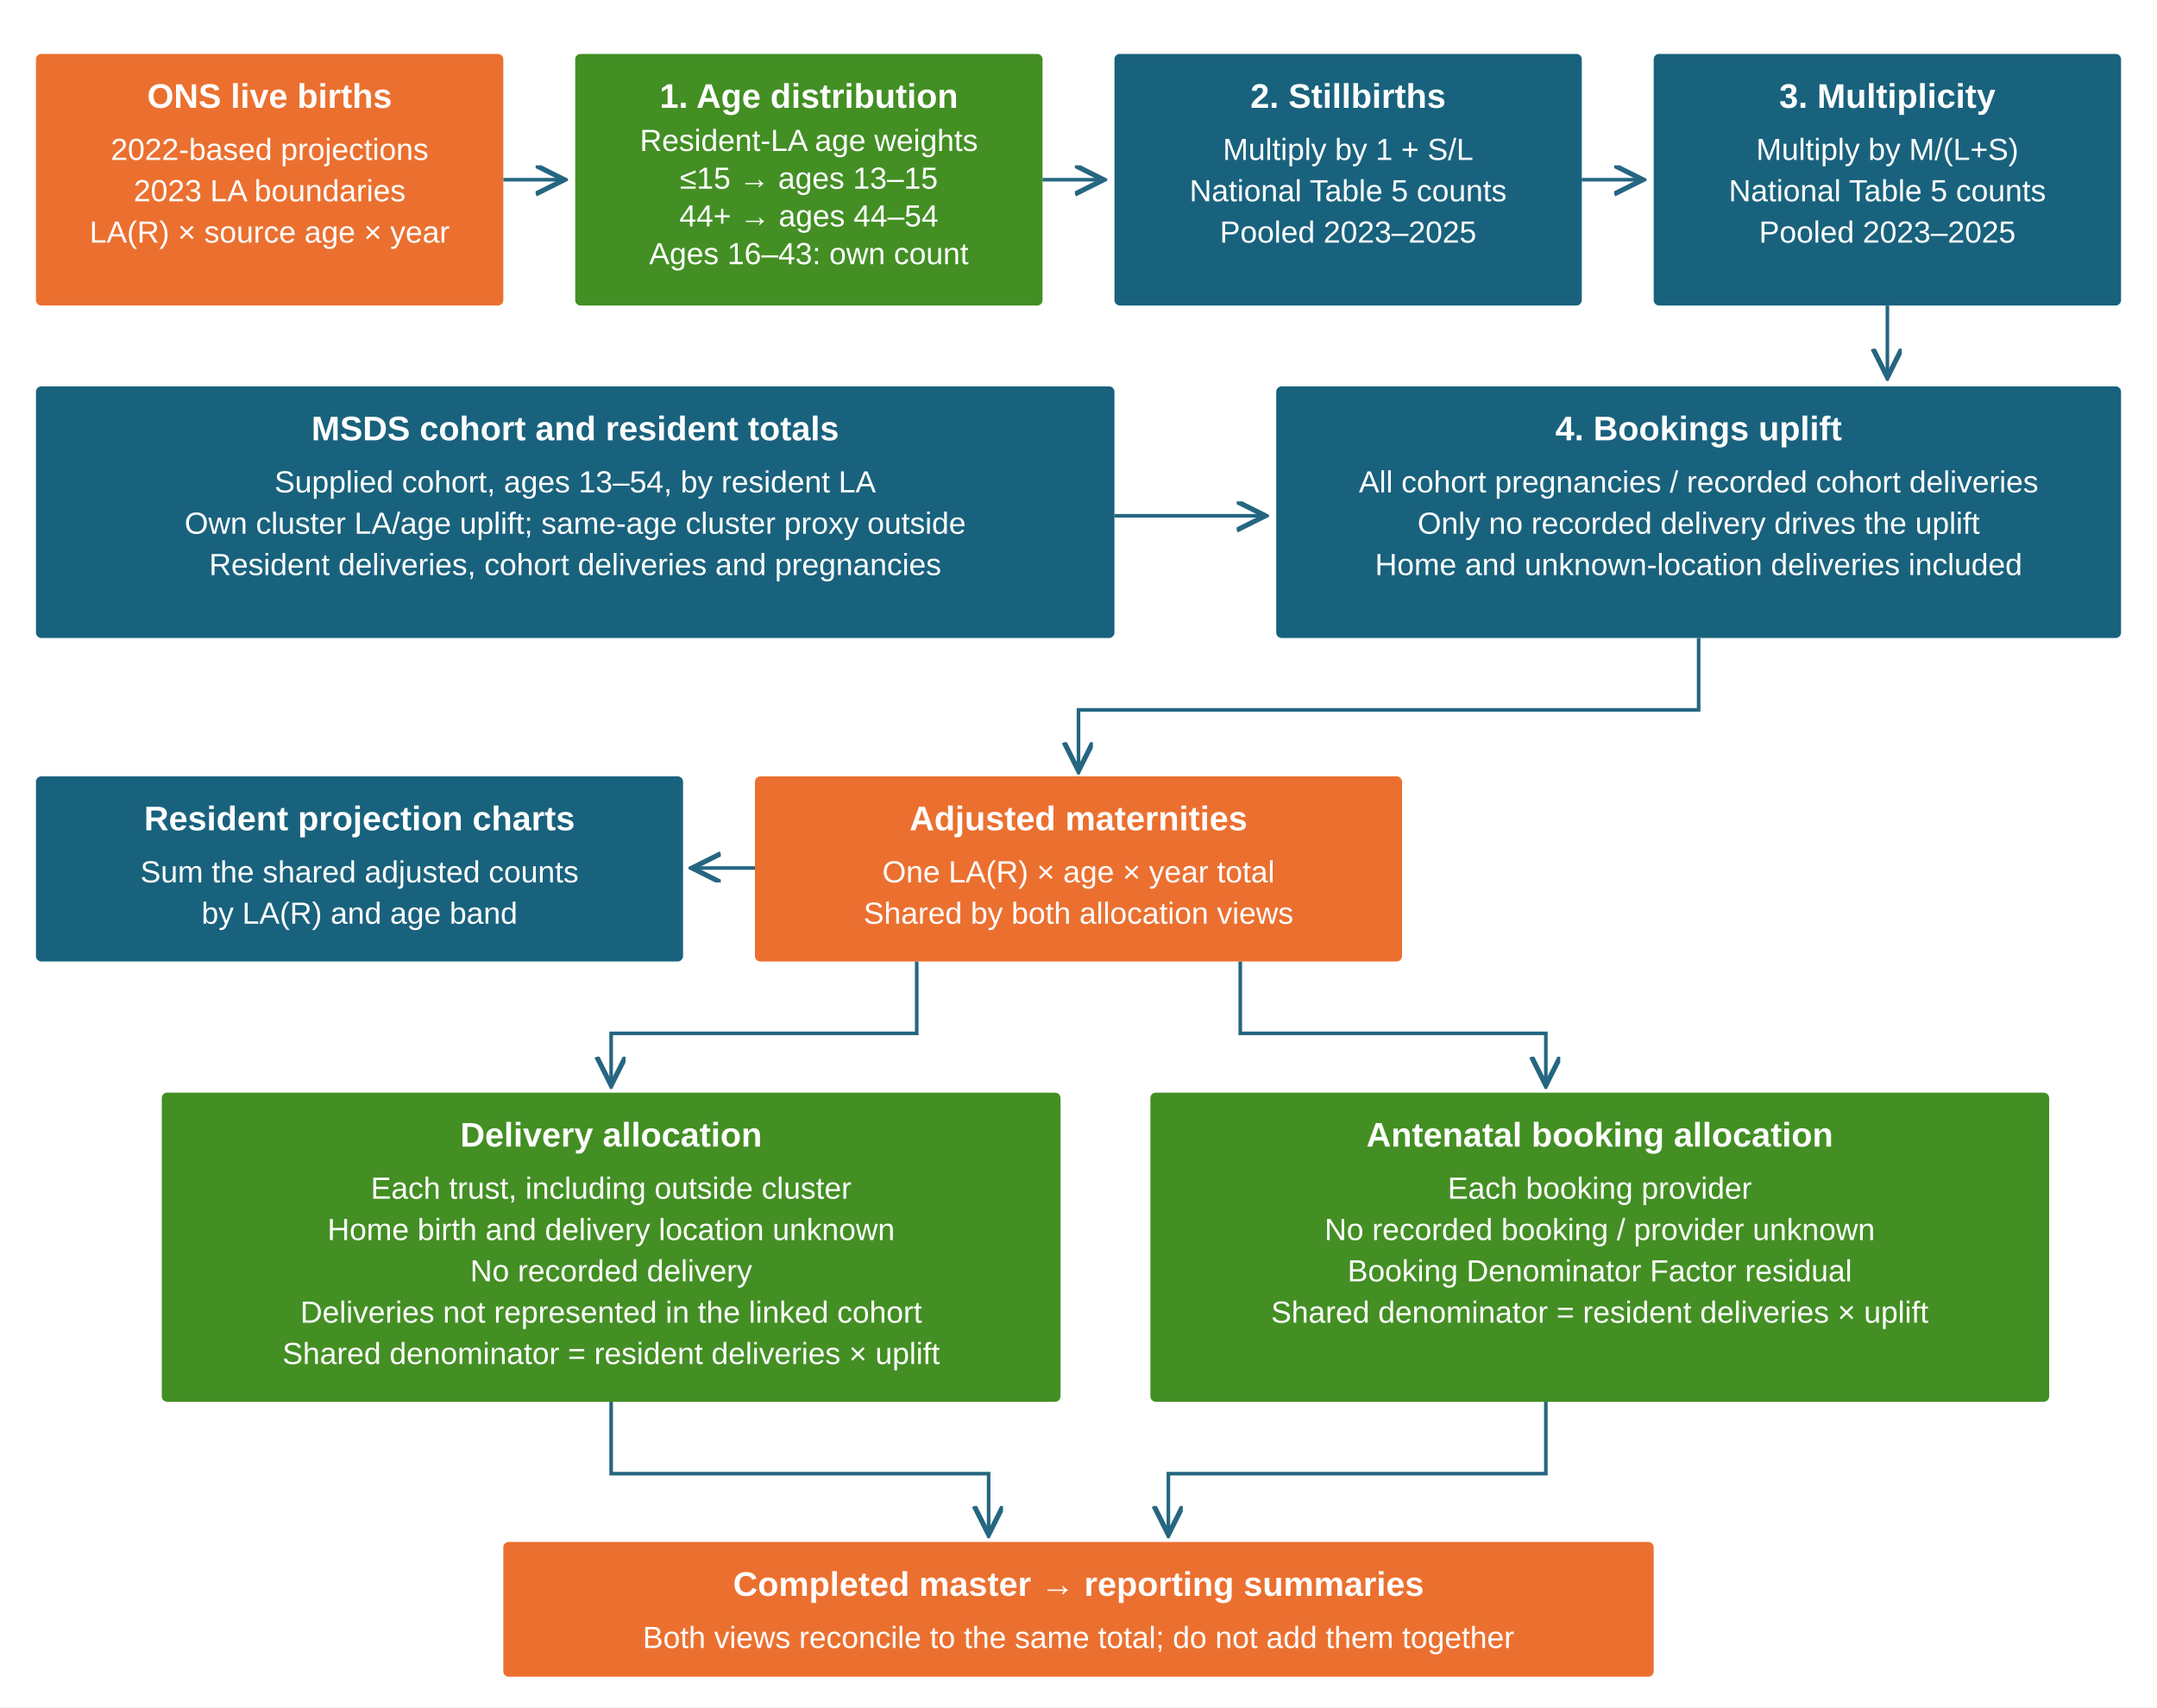
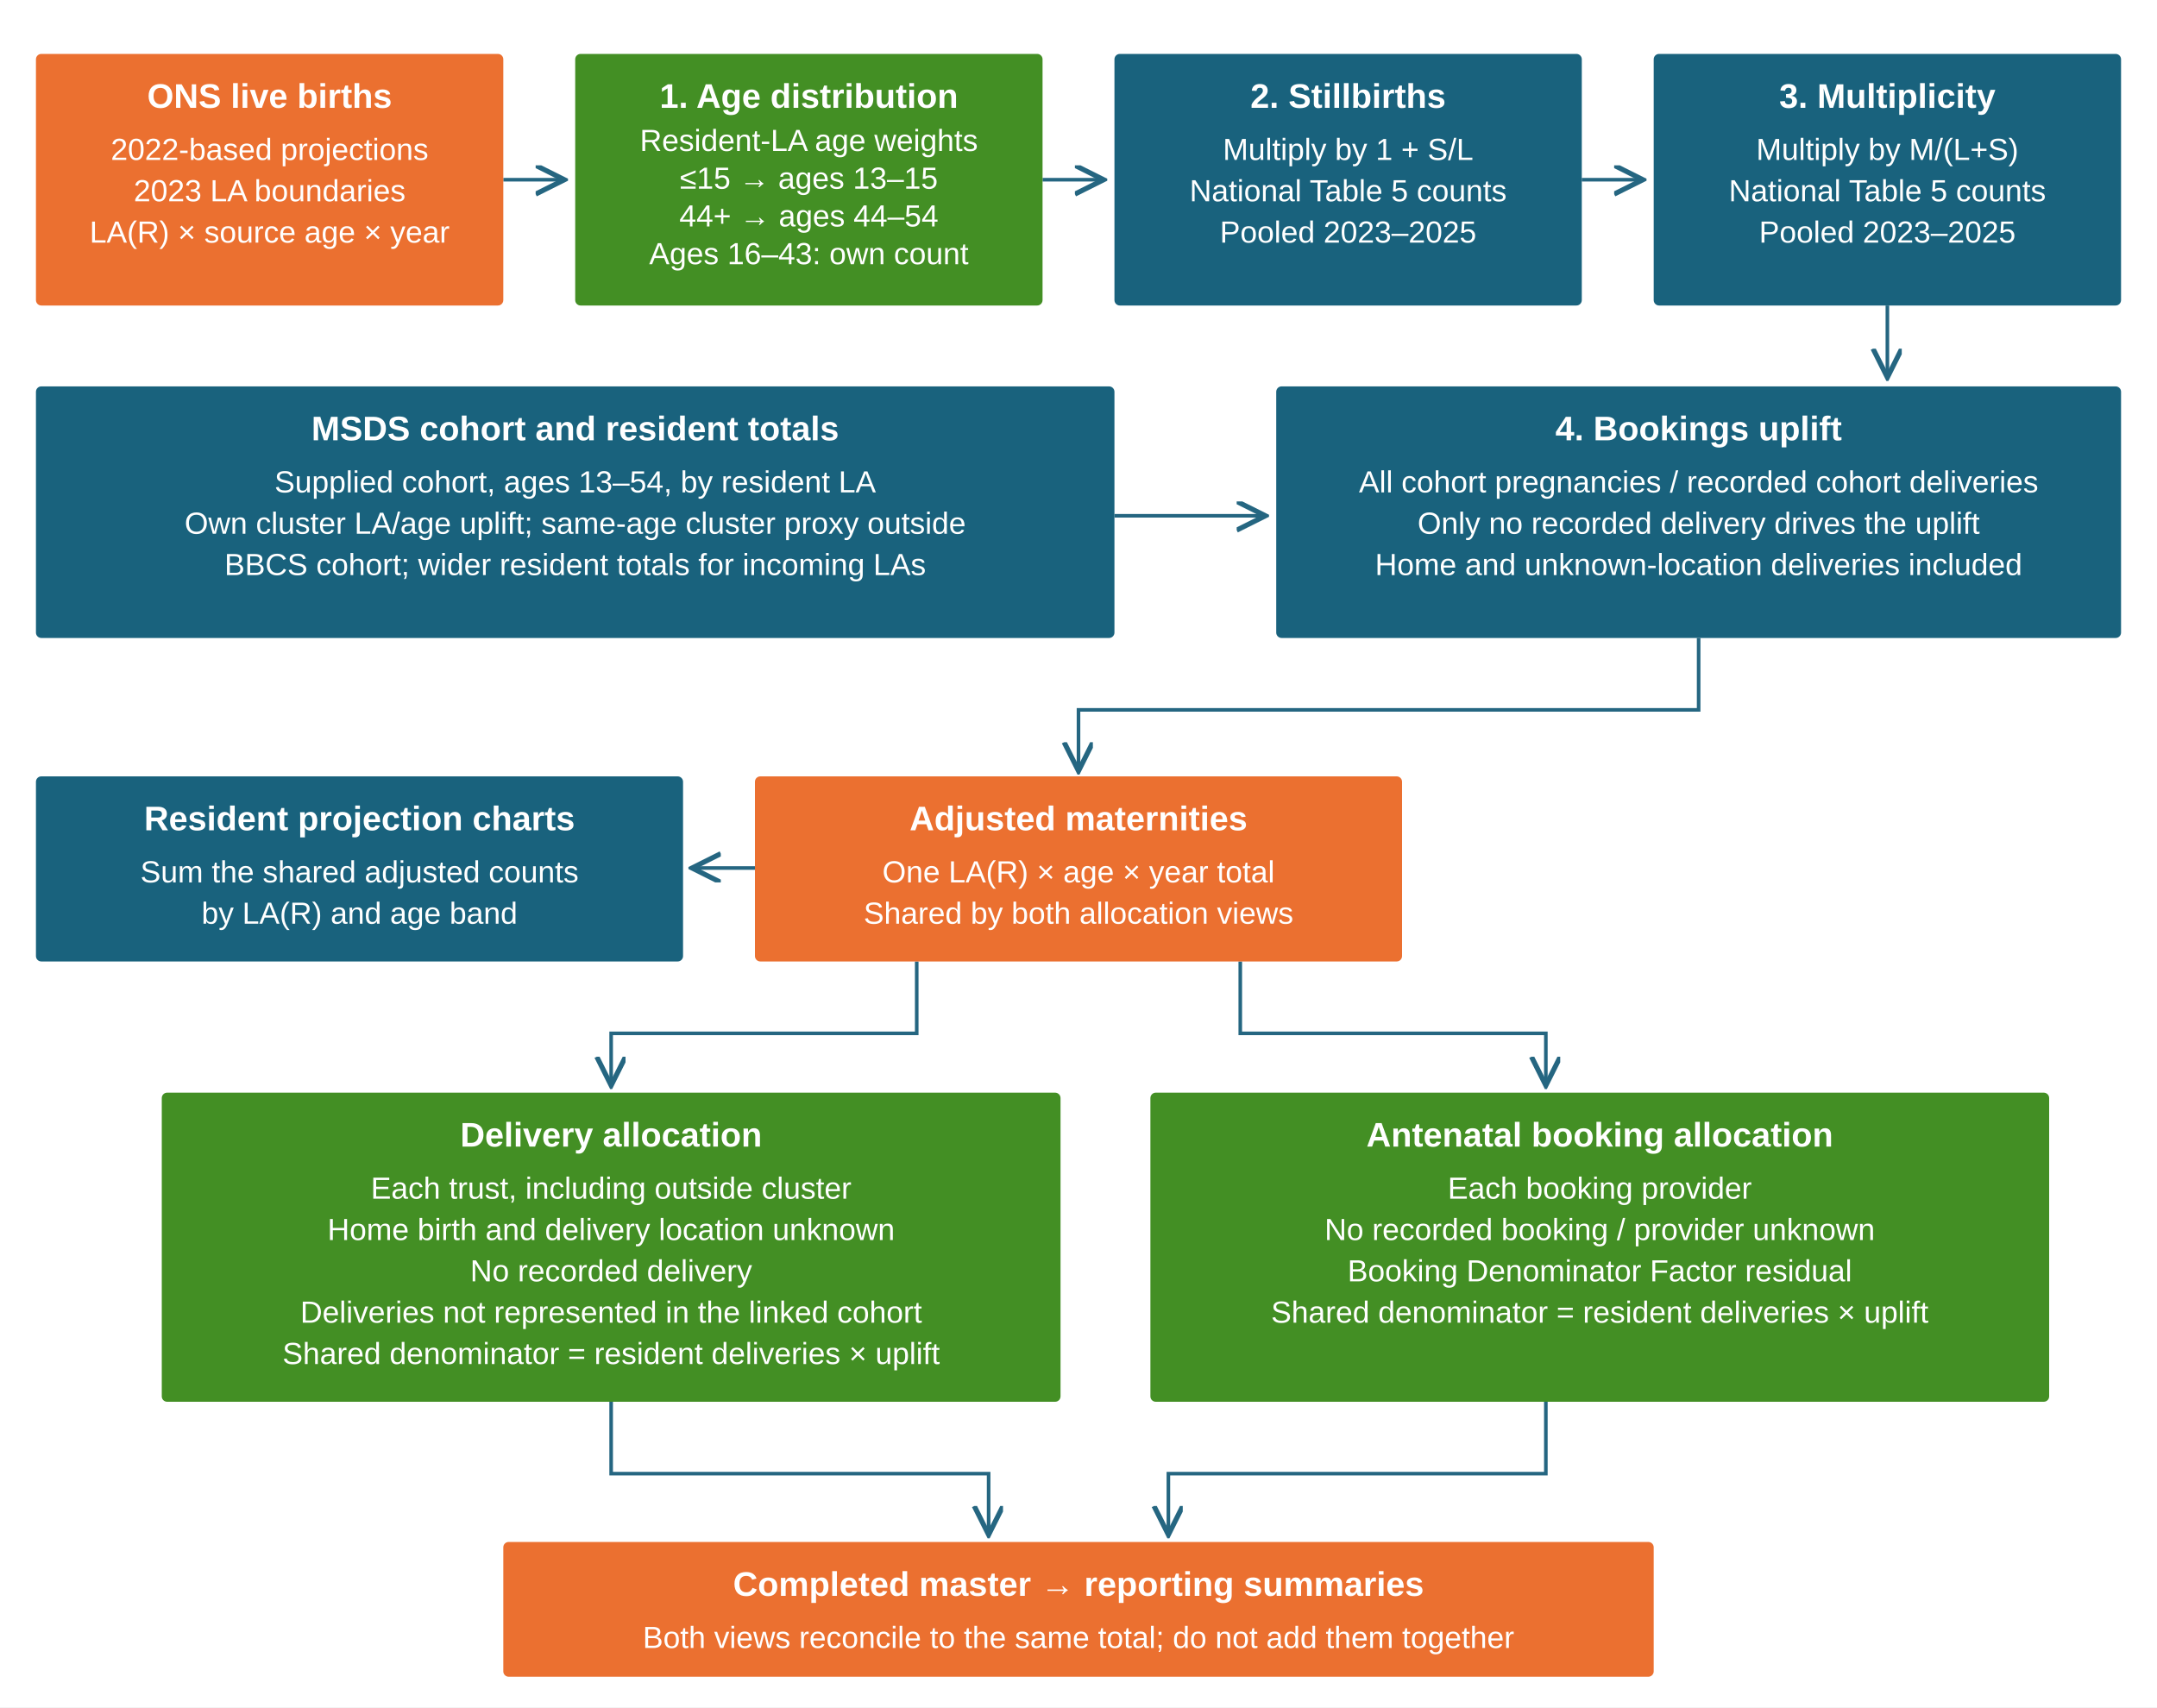
<svg xmlns="http://www.w3.org/2000/svg" width="1200" height="950" viewBox="0 0 1200 950" role="img" aria-labelledby="title desc">
  <defs>
    <marker id="arrow" markerWidth="9" markerHeight="9" refX="8" refY="4" orient="auto">
      <path d="M0,0 L8,4 L0,8" fill="none" stroke="#256681" stroke-width="1.4" />
    </marker>
  </defs>
  <rect width="1200" height="950" fill="white" />
  <path d="M280 100 H314" fill="none" stroke="#256681" stroke-width="2" marker-end="url(#arrow)" />
  <path d="M580 100 H614" fill="none" stroke="#256681" stroke-width="2" marker-end="url(#arrow)" />
  <path d="M880 100 H914" fill="none" stroke="#256681" stroke-width="2" marker-end="url(#arrow)" />
  <path d="M1050 170 V210" fill="none" stroke="#256681" stroke-width="2" marker-end="url(#arrow)" />
  <path d="M620 287 H704" fill="none" stroke="#256681" stroke-width="2" marker-end="url(#arrow)" />
  <path d="M945 355 V395 H600 V429" fill="none" stroke="#256681" stroke-width="2" marker-end="url(#arrow)" />
  <path d="M420 483 H385" fill="none" stroke="#256681" stroke-width="2" marker-end="url(#arrow)" />
  <path d="M510 535 V575 H340 V604" fill="none" stroke="#256681" stroke-width="2" marker-end="url(#arrow)" />
  <path d="M690 535 V575 H860 V604" fill="none" stroke="#256681" stroke-width="2" marker-end="url(#arrow)" />
  <path d="M340 780 V820 H550 V854" fill="none" stroke="#256681" stroke-width="2" marker-end="url(#arrow)" />
  <path d="M860 780 V820 H650 V854" fill="none" stroke="#256681" stroke-width="2" marker-end="url(#arrow)" />
  <rect x="20" y="30" width="260" height="140" rx="3" fill="#eb7030" />
  <text x="150.0" y="60" text-anchor="middle" fill="white" font-family="Arial, sans-serif" font-size="19" font-weight="bold">ONS live births</text>
  <text x="150.0" y="89" text-anchor="middle" fill="white" font-family="Arial, sans-serif" font-size="17">2022-based projections</text>
  <text x="150.0" y="112" text-anchor="middle" fill="white" font-family="Arial, sans-serif" font-size="17">2023 LA boundaries</text>
  <text x="150.0" y="135" text-anchor="middle" fill="white" font-family="Arial, sans-serif" font-size="17">LA(R) × source age × year</text>
  <rect x="320" y="30" width="260" height="140" rx="3" fill="#438f24" />
  <text x="450.0" y="60" text-anchor="middle" fill="white" font-family="Arial, sans-serif" font-size="19" font-weight="bold">1. Age distribution</text>
  <text x="450.0" y="84" text-anchor="middle" fill="white" font-family="Arial, sans-serif" font-size="17">Resident-LA age weights</text>
  <text x="450.0" y="105" text-anchor="middle" fill="white" font-family="Arial, sans-serif" font-size="17">≤15 → ages 13–15</text>
  <text x="450.0" y="126" text-anchor="middle" fill="white" font-family="Arial, sans-serif" font-size="17">44+ → ages 44–54</text>
  <text x="450.0" y="147" text-anchor="middle" fill="white" font-family="Arial, sans-serif" font-size="17">Ages 16–43: own count</text>
  <rect x="620" y="30" width="260" height="140" rx="3" fill="#19627d" />
  <text x="750.0" y="60" text-anchor="middle" fill="white" font-family="Arial, sans-serif" font-size="19" font-weight="bold">2. Stillbirths</text>
  <text x="750.0" y="89" text-anchor="middle" fill="white" font-family="Arial, sans-serif" font-size="17">Multiply by 1 + S/L</text>
  <text x="750.0" y="112" text-anchor="middle" fill="white" font-family="Arial, sans-serif" font-size="17">National Table 5 counts</text>
  <text x="750.0" y="135" text-anchor="middle" fill="white" font-family="Arial, sans-serif" font-size="17">Pooled 2023–2025</text>
  <rect x="920" y="30" width="260" height="140" rx="3" fill="#19627d" />
  <text x="1050.0" y="60" text-anchor="middle" fill="white" font-family="Arial, sans-serif" font-size="19" font-weight="bold">3. Multiplicity</text>
  <text x="1050.0" y="89" text-anchor="middle" fill="white" font-family="Arial, sans-serif" font-size="17">Multiply by M/(L+S)</text>
  <text x="1050.0" y="112" text-anchor="middle" fill="white" font-family="Arial, sans-serif" font-size="17">National Table 5 counts</text>
  <text x="1050.0" y="135" text-anchor="middle" fill="white" font-family="Arial, sans-serif" font-size="17">Pooled 2023–2025</text>
  <rect x="20" y="215" width="600" height="140" rx="3" fill="#19627d" />
  <text x="320.0" y="245" text-anchor="middle" fill="white" font-family="Arial, sans-serif" font-size="19" font-weight="bold">MSDS cohort and resident totals</text>
  <text x="320.0" y="274" text-anchor="middle" fill="white" font-family="Arial, sans-serif" font-size="17">Supplied cohort, ages 13–54, by resident LA</text>
  <text x="320.0" y="297" text-anchor="middle" fill="white" font-family="Arial, sans-serif" font-size="17">Own cluster LA/age uplift; same-age cluster proxy outside</text>
-   <text x="320.0" y="320" text-anchor="middle" fill="white" font-family="Arial, sans-serif" font-size="17">Resident deliveries, cohort deliveries and pregnancies</text>
+   <text x="320.0" y="320" text-anchor="middle" fill="white" font-family="Arial, sans-serif" font-size="17">BBCS cohort; wider resident totals for incoming LAs</text>
  <rect x="710" y="215" width="470" height="140" rx="3" fill="#19627d" />
  <text x="945.0" y="245" text-anchor="middle" fill="white" font-family="Arial, sans-serif" font-size="19" font-weight="bold">4. Bookings uplift</text>
  <text x="945.0" y="274" text-anchor="middle" fill="white" font-family="Arial, sans-serif" font-size="17">All cohort pregnancies / recorded cohort deliveries</text>
  <text x="945.0" y="297" text-anchor="middle" fill="white" font-family="Arial, sans-serif" font-size="17">Only no recorded delivery drives the uplift</text>
  <text x="945.0" y="320" text-anchor="middle" fill="white" font-family="Arial, sans-serif" font-size="17">Home and unknown-location deliveries included</text>
  <rect x="20" y="432" width="360" height="103" rx="3" fill="#19627d" />
  <text x="200.0" y="462" text-anchor="middle" fill="white" font-family="Arial, sans-serif" font-size="19" font-weight="bold">Resident projection charts</text>
  <text x="200.0" y="491" text-anchor="middle" fill="white" font-family="Arial, sans-serif" font-size="17">Sum the shared adjusted counts</text>
  <text x="200.0" y="514" text-anchor="middle" fill="white" font-family="Arial, sans-serif" font-size="17">by LA(R) and age band</text>
  <rect x="420" y="432" width="360" height="103" rx="3" fill="#eb7030" />
  <text x="600.0" y="462" text-anchor="middle" fill="white" font-family="Arial, sans-serif" font-size="19" font-weight="bold">Adjusted maternities</text>
  <text x="600.0" y="491" text-anchor="middle" fill="white" font-family="Arial, sans-serif" font-size="17">One LA(R) × age × year total</text>
  <text x="600.0" y="514" text-anchor="middle" fill="white" font-family="Arial, sans-serif" font-size="17">Shared by both allocation views</text>
  <rect x="90" y="608" width="500" height="172" rx="3" fill="#438f24" />
  <text x="340.0" y="638" text-anchor="middle" fill="white" font-family="Arial, sans-serif" font-size="19" font-weight="bold">Delivery allocation</text>
  <text x="340.0" y="667" text-anchor="middle" fill="white" font-family="Arial, sans-serif" font-size="17">Each trust, including outside cluster</text>
  <text x="340.0" y="690" text-anchor="middle" fill="white" font-family="Arial, sans-serif" font-size="17">Home birth and delivery location unknown</text>
  <text x="340.0" y="713" text-anchor="middle" fill="white" font-family="Arial, sans-serif" font-size="17">No recorded delivery</text>
  <text x="340.0" y="736" text-anchor="middle" fill="white" font-family="Arial, sans-serif" font-size="17">Deliveries not represented in the linked cohort</text>
  <text x="340.0" y="759" text-anchor="middle" fill="white" font-family="Arial, sans-serif" font-size="17">Shared denominator = resident deliveries × uplift</text>
  <rect x="640" y="608" width="500" height="172" rx="3" fill="#438f24" />
  <text x="890.0" y="638" text-anchor="middle" fill="white" font-family="Arial, sans-serif" font-size="19" font-weight="bold">Antenatal booking allocation</text>
  <text x="890.0" y="667" text-anchor="middle" fill="white" font-family="Arial, sans-serif" font-size="17">Each booking provider</text>
  <text x="890.0" y="690" text-anchor="middle" fill="white" font-family="Arial, sans-serif" font-size="17">No recorded booking / provider unknown</text>
  <text x="890.0" y="713" text-anchor="middle" fill="white" font-family="Arial, sans-serif" font-size="17">Booking Denominator Factor residual</text>
  <text x="890.0" y="736" text-anchor="middle" fill="white" font-family="Arial, sans-serif" font-size="17">Shared denominator = resident deliveries × uplift</text>
  <rect x="280" y="858" width="640" height="75" rx="3" fill="#eb7030" />
  <text x="600.0" y="888" text-anchor="middle" fill="white" font-family="Arial, sans-serif" font-size="19" font-weight="bold">Completed master → reporting summaries</text>
  <text x="600.0" y="917" text-anchor="middle" fill="white" font-family="Arial, sans-serif" font-size="17">Both views reconcile to the same total; do not add them together</text>
</svg>
